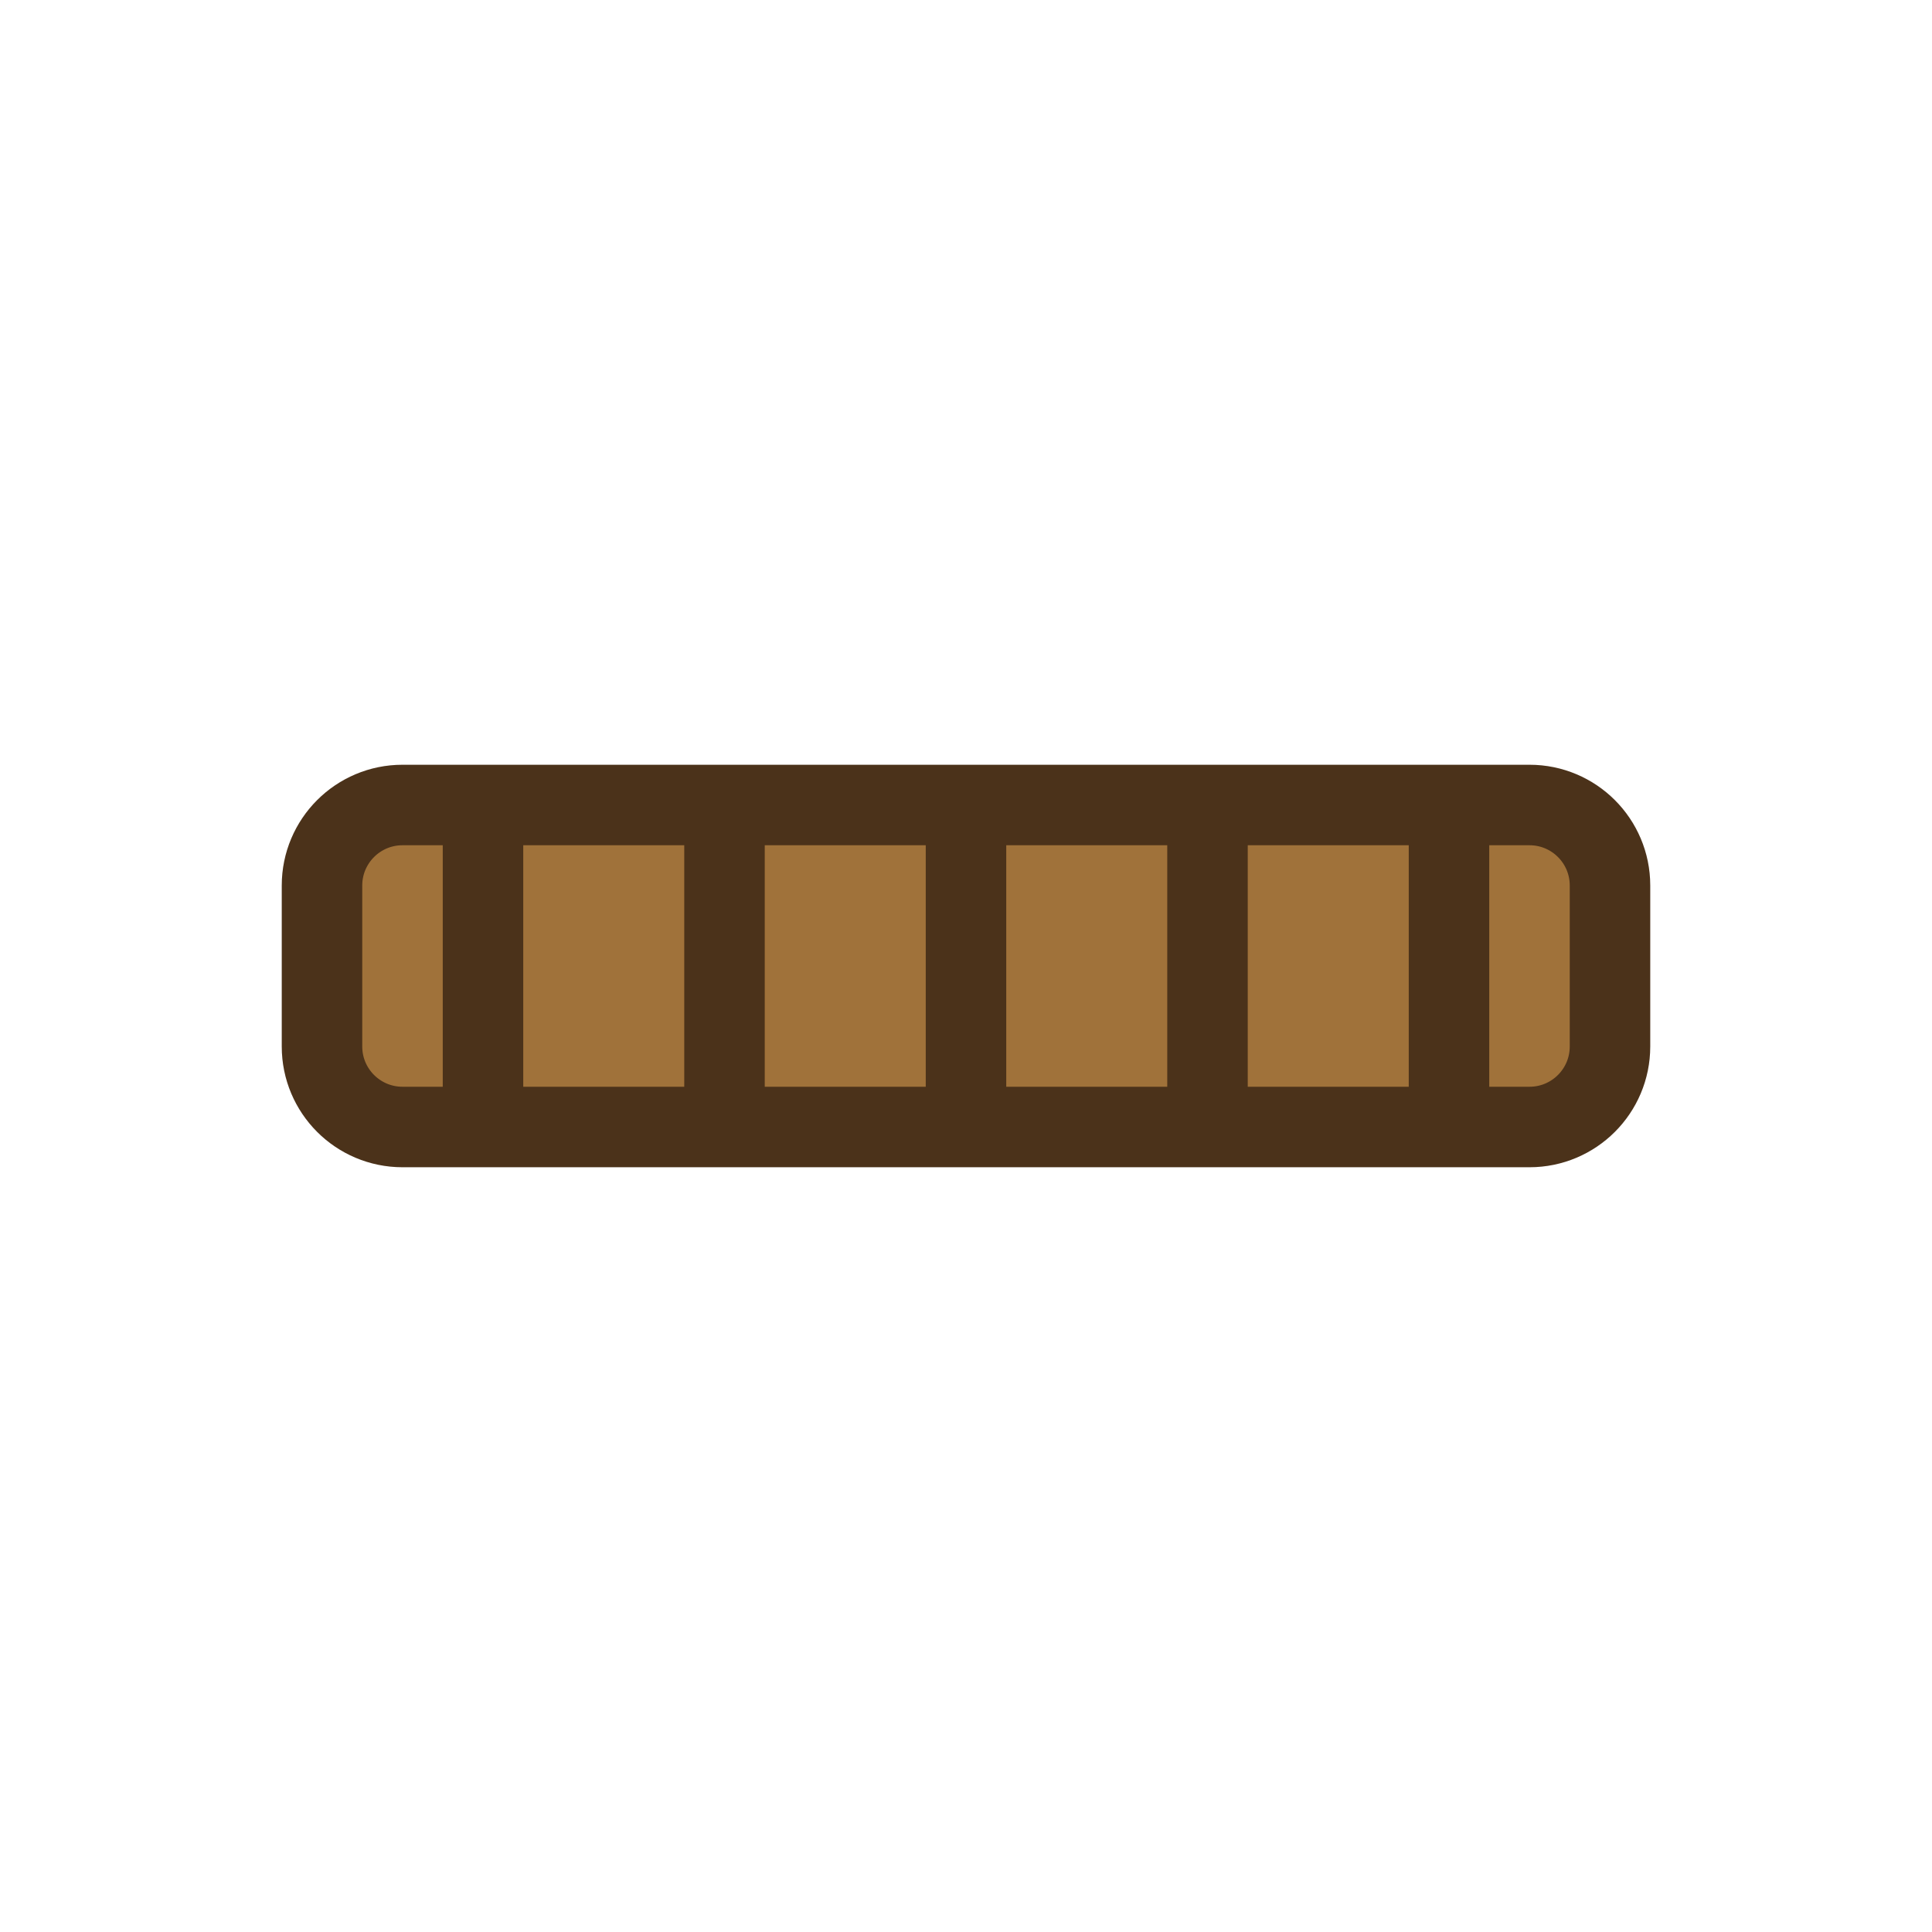
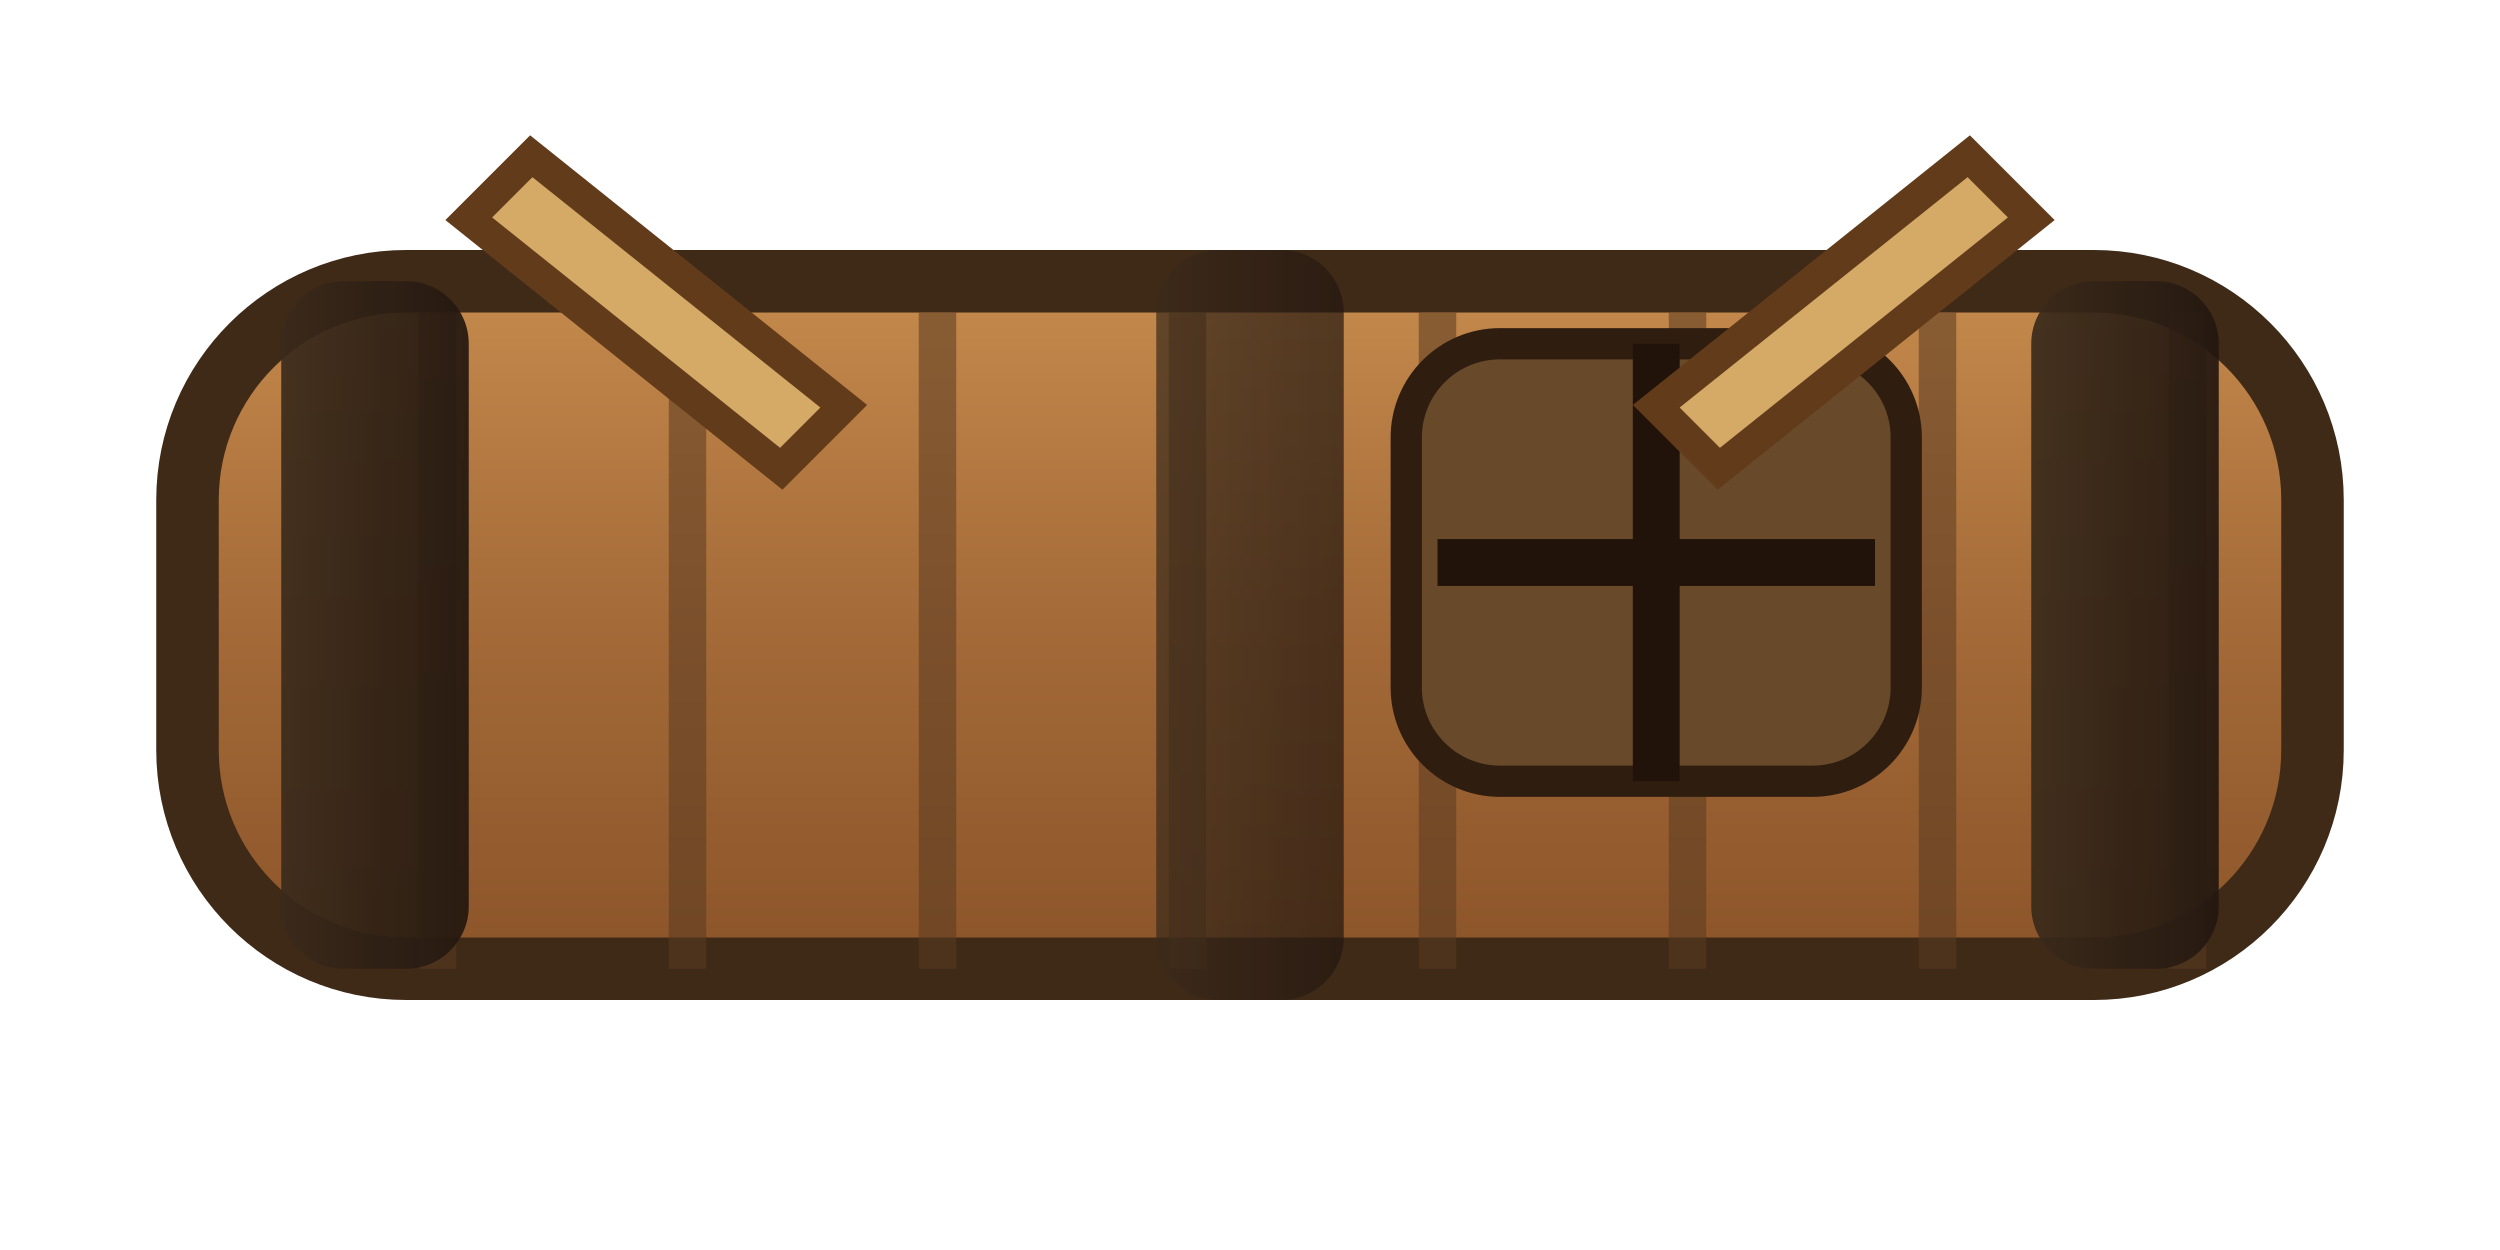
- <svg xmlns="http://www.w3.org/2000/svg" viewBox="0 0 48 48">
-   <rect x="8" y="20" width="32" height="8" rx="2" fill="#a0723a" stroke="#4b321a" stroke-width="2" />
-   <g stroke="#4b321a" stroke-width="2">
-     <line x1="12" y1="20" x2="12" y2="28" />
-     <line x1="18" y1="20" x2="18" y2="28" />
-     <line x1="24" y1="20" x2="24" y2="28" />
-     <line x1="30" y1="20" x2="30" y2="28" />
-     <line x1="36" y1="20" x2="36" y2="28" />
+ <svg xmlns="http://www.w3.org/2000/svg" viewBox="0 0 160 80">
+   <defs>
+     <linearGradient id="raft-log" x1="0" y1="0" x2="0" y2="1">
+       <stop offset="0" stop-color="#c58a4c" />
+       <stop offset="0.5" stop-color="#a46a38" />
+       <stop offset="1" stop-color="#8b5429" />
+     </linearGradient>
+     <linearGradient id="raft-strap" x1="0" y1="0" x2="1" y2="0">
+       <stop offset="0" stop-color="#3a2a1b" />
+       <stop offset="1" stop-color="#23170f" />
+     </linearGradient>
+   </defs>
+   <rect x="12" y="18" width="136" height="44" rx="14" fill="url(#raft-log)" stroke="#3f2917" stroke-width="4" />
+   <g fill="none" stroke="#5a3b21" stroke-width="2.4" opacity="0.55">
+     <line x1="28" y1="20" x2="28" y2="62" />
+     <line x1="44" y1="20" x2="44" y2="62" />
+     <line x1="60" y1="20" x2="60" y2="62" />
+     <line x1="76" y1="20" x2="76" y2="62" />
+     <line x1="92" y1="20" x2="92" y2="62" />
+     <line x1="108" y1="20" x2="108" y2="62" />
+     <line x1="124" y1="20" x2="124" y2="62" />
+     <line x1="140" y1="20" x2="140" y2="62" />
+   </g>
+   <g fill="url(#raft-strap)">
+     <rect x="18" y="18" width="12" height="44" rx="4" opacity="0.92" />
+     <rect x="130" y="18" width="12" height="44" rx="4" opacity="0.92" />
+     <rect x="74" y="16" width="12" height="48" rx="4" opacity="0.7" />
+   </g>
+   <g transform="translate(98 28)">
+     <rect x="-8" y="-6" width="32" height="28" rx="6" fill="#68492a" stroke="#2f1d10" stroke-width="2" />
+     <path d="M-6 8h28" stroke="#22130a" stroke-width="3" />
+     <path d="M8 -6v28" stroke="#22130a" stroke-width="3" />
+   </g>
+   <g fill="#d5aa67" stroke="#623b1a" stroke-width="2">
+     <path d="M34 10l-4 4 20 16 4-4z" />
+     <path d="M126 10l4 4-20 16-4-4z" />
  </g>
</svg>
